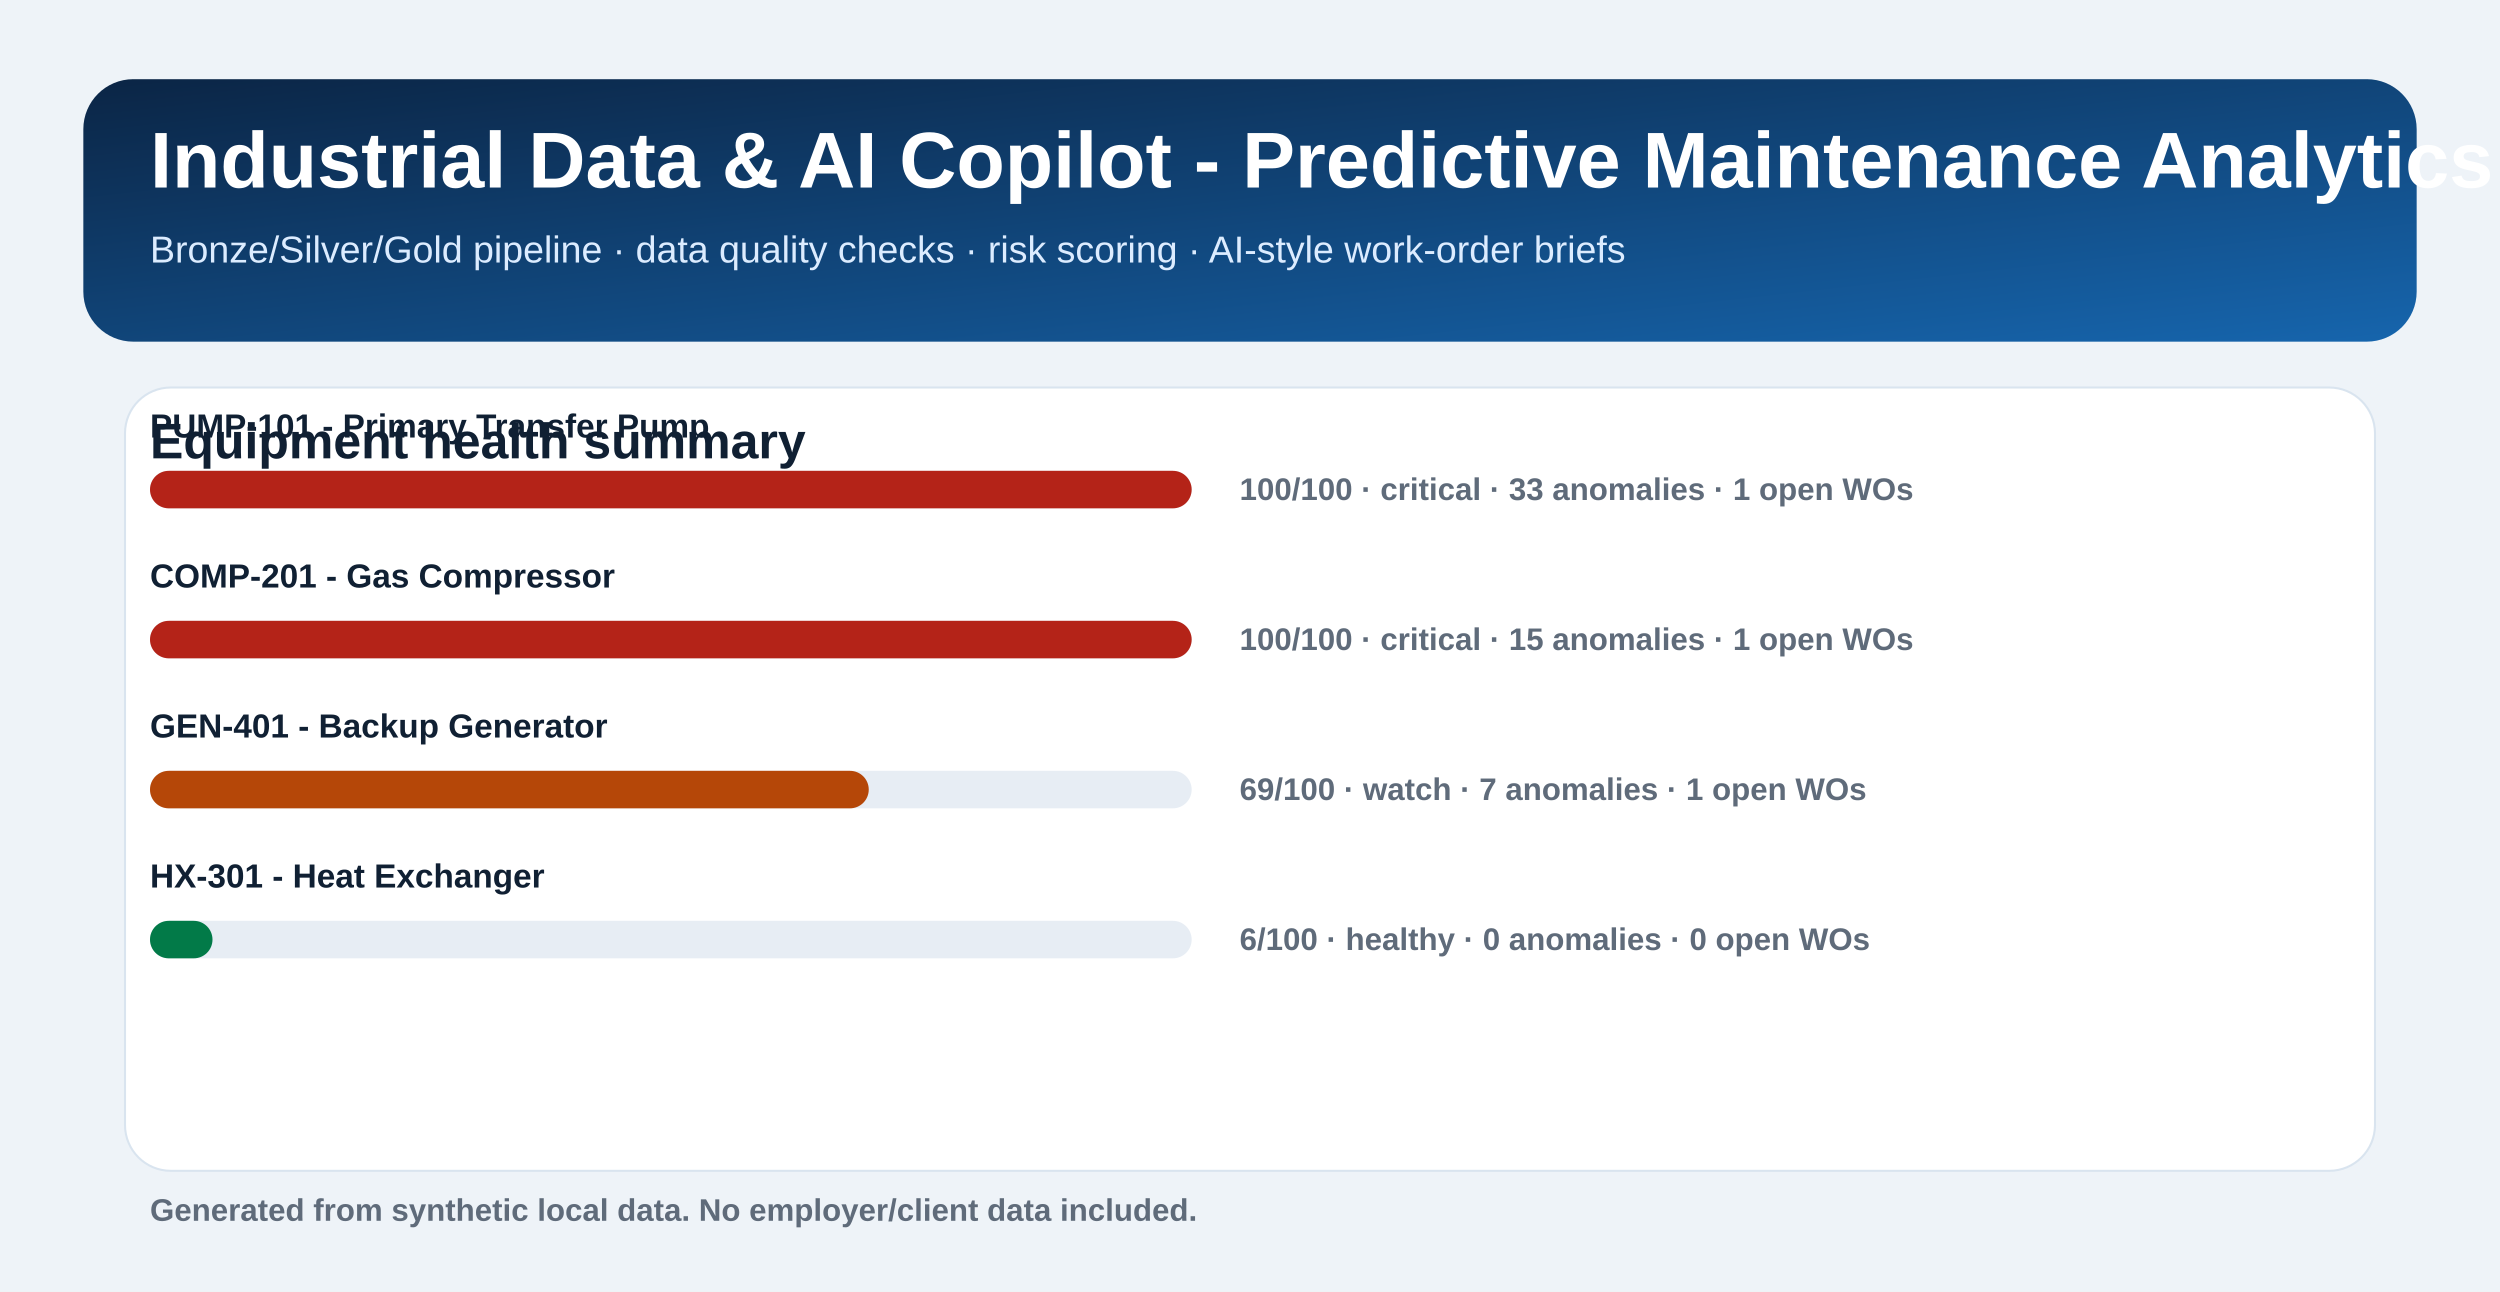
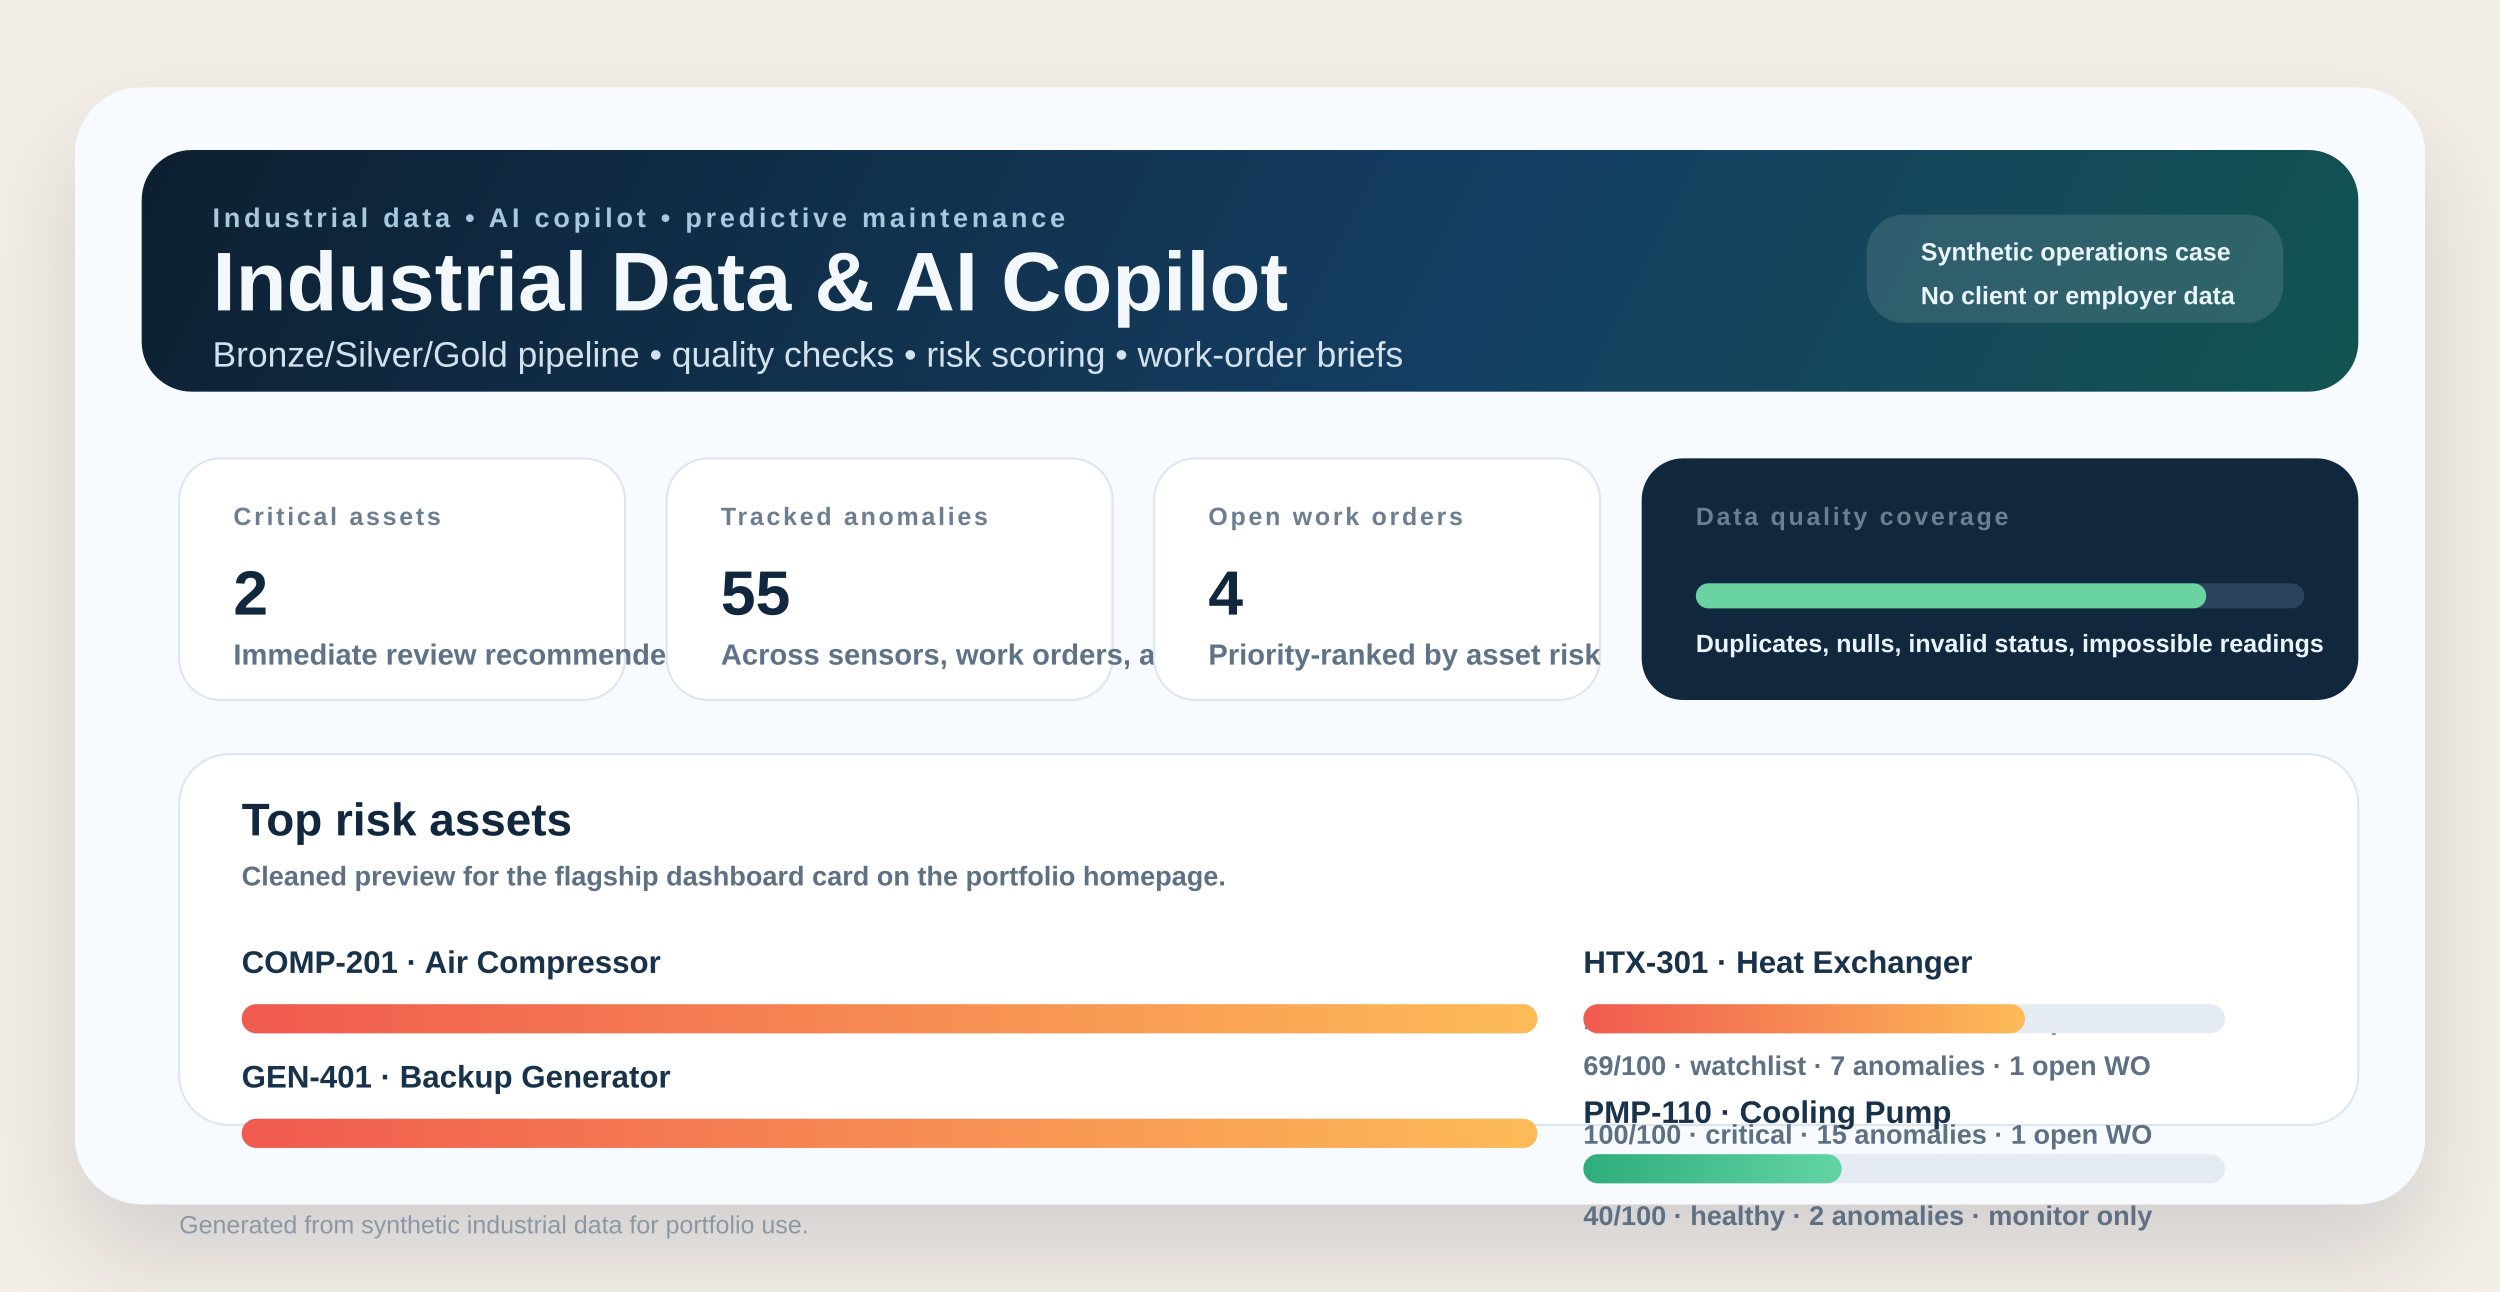
- <svg xmlns="http://www.w3.org/2000/svg" width="1200" height="620" viewBox="0 0 1200 620">
+ <svg xmlns="http://www.w3.org/2000/svg" width="1200" height="620" viewBox="0 0 1200 620" fill="none">
  <defs>
-     <linearGradient id="hero" x1="0" x2="1" y1="0" y2="1">
-       <stop offset="0%" stop-color="#0b2545" />
-       <stop offset="100%" stop-color="#1665ad" />
+     <linearGradient id="bg" x1="86" y1="52" x2="1116" y2="566" gradientUnits="userSpaceOnUse">
+       <stop stop-color="#0D2032" />
+       <stop offset="0.52" stop-color="#143E62" />
+       <stop offset="1" stop-color="#115C4B" />
    </linearGradient>
+     <linearGradient id="risk" x1="0" y1="0" x2="1" y2="0">
+       <stop stop-color="#F05A4F" />
+       <stop offset="1" stop-color="#FDBB57" />
+     </linearGradient>
+     <linearGradient id="healthy" x1="0" y1="0" x2="1" y2="0">
+       <stop stop-color="#2EAD7B" />
+       <stop offset="1" stop-color="#63D4A4" />
+     </linearGradient>
+     <filter id="shadow" x="0" y="0" width="1200" height="620" filterUnits="userSpaceOnUse" color-interpolation-filters="sRGB">
+       <feDropShadow dx="0" dy="24" stdDeviation="24" flood-color="#102237" flood-opacity="0.14" />
+     </filter>
    <style>
-       .title { font: 800 38px 'Segoe UI', Arial, sans-serif; fill: white; }
-       .subtitle { font: 400 18px 'Segoe UI', Arial, sans-serif; fill: #dcecff; }
-       .label { font: 700 13px 'Segoe UI', Arial, sans-serif; fill: #5f6b7a; letter-spacing: 1px; }
-       .metric { font: 800 34px 'Segoe UI', Arial, sans-serif; fill: #102033; }
-       .section { font: 800 24px 'Segoe UI', Arial, sans-serif; fill: #102033; }
-       .asset { font: 700 16px 'Segoe UI', Arial, sans-serif; fill: #102033; }
-       .score { font: 600 15px 'Segoe UI', Arial, sans-serif; fill: #5f6b7a; }
+       .eyebrow { font: 700 13px 'Segoe UI', Arial, sans-serif; letter-spacing: 1.8px; text-transform: uppercase; fill: #A8C8DE; }
+       .title { font: 800 40px 'Segoe UI', Arial, sans-serif; fill: #F3F8FC; }
+       .subtitle { font: 500 17px 'Segoe UI', Arial, sans-serif; fill: #D2E1EC; }
+       .label { font: 700 12px 'Segoe UI', Arial, sans-serif; letter-spacing: 1.3px; text-transform: uppercase; fill: #6C7E90; }
+       .metric { font: 800 30px 'Segoe UI', Arial, sans-serif; fill: #11273D; }
+       .metric-note { font: 600 14px 'Segoe UI', Arial, sans-serif; fill: #5F7388; }
+       .panel-title { font: 800 22px 'Segoe UI', Arial, sans-serif; fill: #11273D; }
+       .asset { font: 700 15px 'Segoe UI', Arial, sans-serif; fill: #18324A; }
+       .score { font: 600 13px 'Segoe UI', Arial, sans-serif; fill: #5E7083; }
+       .foot { font: 500 12px 'Segoe UI', Arial, sans-serif; fill: #8A98A6; }
+       .small { font: 700 12px 'Segoe UI', Arial, sans-serif; fill: #EAF4FB; }
    </style>
  </defs>
-   <rect width="1200" height="620" fill="#eef3f8" />
-   <rect x="40" y="38" width="1120" height="126" rx="24" fill="url(#hero)" />
-   <text x="72" y="90" class="title">Industrial Data &amp; AI Copilot - Predictive Maintenance Analytics</text>
-   <text x="72" y="126" class="subtitle">Bronze/Silver/Gold pipeline · data quality checks · risk scoring · AI-style work-order briefs</text>
-   <rect x="60" y="186" width="1080" height="376" rx="22" fill="white" stroke="#d9e4ef" />
-   <text x="72" y="220" class="section">Equipment health summary</text>
-   <text x="72" y="210" class="asset">PUMP-101 - Primary Transfer Pump</text>
-   <rect x="72" y="226" width="500" height="18" rx="9" fill="#e7edf4" />
-   <rect x="72" y="226" width="500" height="18" rx="9" fill="#b42318" />
-   <text x="595" y="240" class="score">100/100 · critical · 33 anomalies · 1 open WOs</text>
-   <text x="72" y="282" class="asset">COMP-201 - Gas Compressor</text>
-   <rect x="72" y="298" width="500" height="18" rx="9" fill="#e7edf4" />
-   <rect x="72" y="298" width="500" height="18" rx="9" fill="#b42318" />
-   <text x="595" y="312" class="score">100/100 · critical · 15 anomalies · 1 open WOs</text>
-   <text x="72" y="354" class="asset">GEN-401 - Backup Generator</text>
-   <rect x="72" y="370" width="500" height="18" rx="9" fill="#e7edf4" />
-   <rect x="72" y="370" width="345" height="18" rx="9" fill="#b54708" />
-   <text x="595" y="384" class="score">69/100 · watch · 7 anomalies · 1 open WOs</text>
-   <text x="72" y="426" class="asset">HX-301 - Heat Exchanger</text>
-   <rect x="72" y="442" width="500" height="18" rx="9" fill="#e7edf4" />
-   <rect x="72" y="442" width="30" height="18" rx="9" fill="#027a48" />
-   <text x="595" y="456" class="score">6/100 · healthy · 0 anomalies · 0 open WOs</text>
-   <text x="72" y="586" class="score">Generated from synthetic local data. No employer/client data included.</text>
+   <rect width="1200" height="620" rx="0" fill="#F3EFE7" />
+   <g filter="url(#shadow)">
+     <rect x="36" y="42" width="1128" height="536" rx="32" fill="#F7FBFF" />
+   </g>
+   <rect x="68" y="72" width="1064" height="116" rx="24" fill="url(#bg)" />
+   <text x="102" y="109" class="eyebrow">Industrial data • AI copilot • predictive maintenance</text>
+   <text x="102" y="149" class="title">Industrial Data &amp; AI Copilot</text>
+   <text x="102" y="176" class="subtitle">Bronze/Silver/Gold pipeline • quality checks • risk scoring • work-order briefs</text>
+   <rect x="896" y="103" width="200" height="52" rx="18" fill="rgba(255,255,255,0.12)" />
+   <text x="922" y="125" class="small">Synthetic operations case</text>
+   <text x="922" y="146" class="small">No client or employer data</text>
+   <rect x="86" y="220" width="214" height="116" rx="20" fill="#FFFFFF" stroke="#DCE6EF" />
+   <text x="112" y="252" class="label">Critical assets</text>
+   <text x="112" y="295" class="metric">2</text>
+   <text x="112" y="319" class="metric-note">Immediate review recommended</text>
+   <rect x="320" y="220" width="214" height="116" rx="20" fill="#FFFFFF" stroke="#DCE6EF" />
+   <text x="346" y="252" class="label">Tracked anomalies</text>
+   <text x="346" y="295" class="metric">55</text>
+   <text x="346" y="319" class="metric-note">Across sensors, work orders, and checks</text>
+   <rect x="554" y="220" width="214" height="116" rx="20" fill="#FFFFFF" stroke="#DCE6EF" />
+   <text x="580" y="252" class="label">Open work orders</text>
+   <text x="580" y="295" class="metric">4</text>
+   <text x="580" y="319" class="metric-note">Priority-ranked by asset risk</text>
+   <rect x="788" y="220" width="344" height="116" rx="20" fill="#11273D" />
+   <text x="814" y="252" class="label" fill="#A8C8DE">Data quality coverage</text>
+   <rect x="814" y="280" width="292" height="12" rx="6" fill="#2B435B" />
+   <rect x="814" y="280" width="245" height="12" rx="6" fill="#69D4A2" />
+   <text x="814" y="313" class="small">Duplicates, nulls, invalid status, impossible readings</text>
+   <rect x="86" y="362" width="1046" height="178" rx="24" fill="#FFFFFF" stroke="#DCE6EF" />
+   <text x="116" y="401" class="panel-title">Top risk assets</text>
+   <text x="116" y="425" class="score">Cleaned preview for the flagship dashboard card on the portfolio homepage.</text>
+   <text x="116" y="467" class="asset">COMP-201 · Air Compressor</text>
+   <rect x="116" y="482" width="622" height="14" rx="7" fill="#E4EBF2" />
+   <rect x="116" y="482" width="622" height="14" rx="7" fill="url(#risk)" />
+   <text x="760" y="494" class="score">100/100 · critical · 33 anomalies · 1 open WO</text>
+   <text x="116" y="522" class="asset">GEN-401 · Backup Generator</text>
+   <rect x="116" y="537" width="622" height="14" rx="7" fill="#E4EBF2" />
+   <rect x="116" y="537" width="622" height="14" rx="7" fill="url(#risk)" />
+   <text x="760" y="549" class="score">100/100 · critical · 15 anomalies · 1 open WO</text>
+   <text x="760" y="467" class="asset">HTX-301 · Heat Exchanger</text>
+   <rect x="760" y="482" width="308" height="14" rx="7" fill="#E4EBF2" />
+   <rect x="760" y="482" width="212" height="14" rx="7" fill="url(#risk)" />
+   <text x="760" y="516" class="score">69/100 · watchlist · 7 anomalies · 1 open WO</text>
+   <text x="760" y="539" class="asset">PMP-110 · Cooling Pump</text>
+   <rect x="760" y="554" width="308" height="14" rx="7" fill="#E4EBF2" />
+   <rect x="760" y="554" width="124" height="14" rx="7" fill="url(#healthy)" />
+   <text x="760" y="588" class="score">40/100 · healthy · 2 anomalies · monitor only</text>
+   <text x="86" y="592" class="foot">Generated from synthetic industrial data for portfolio use.</text>
</svg>
